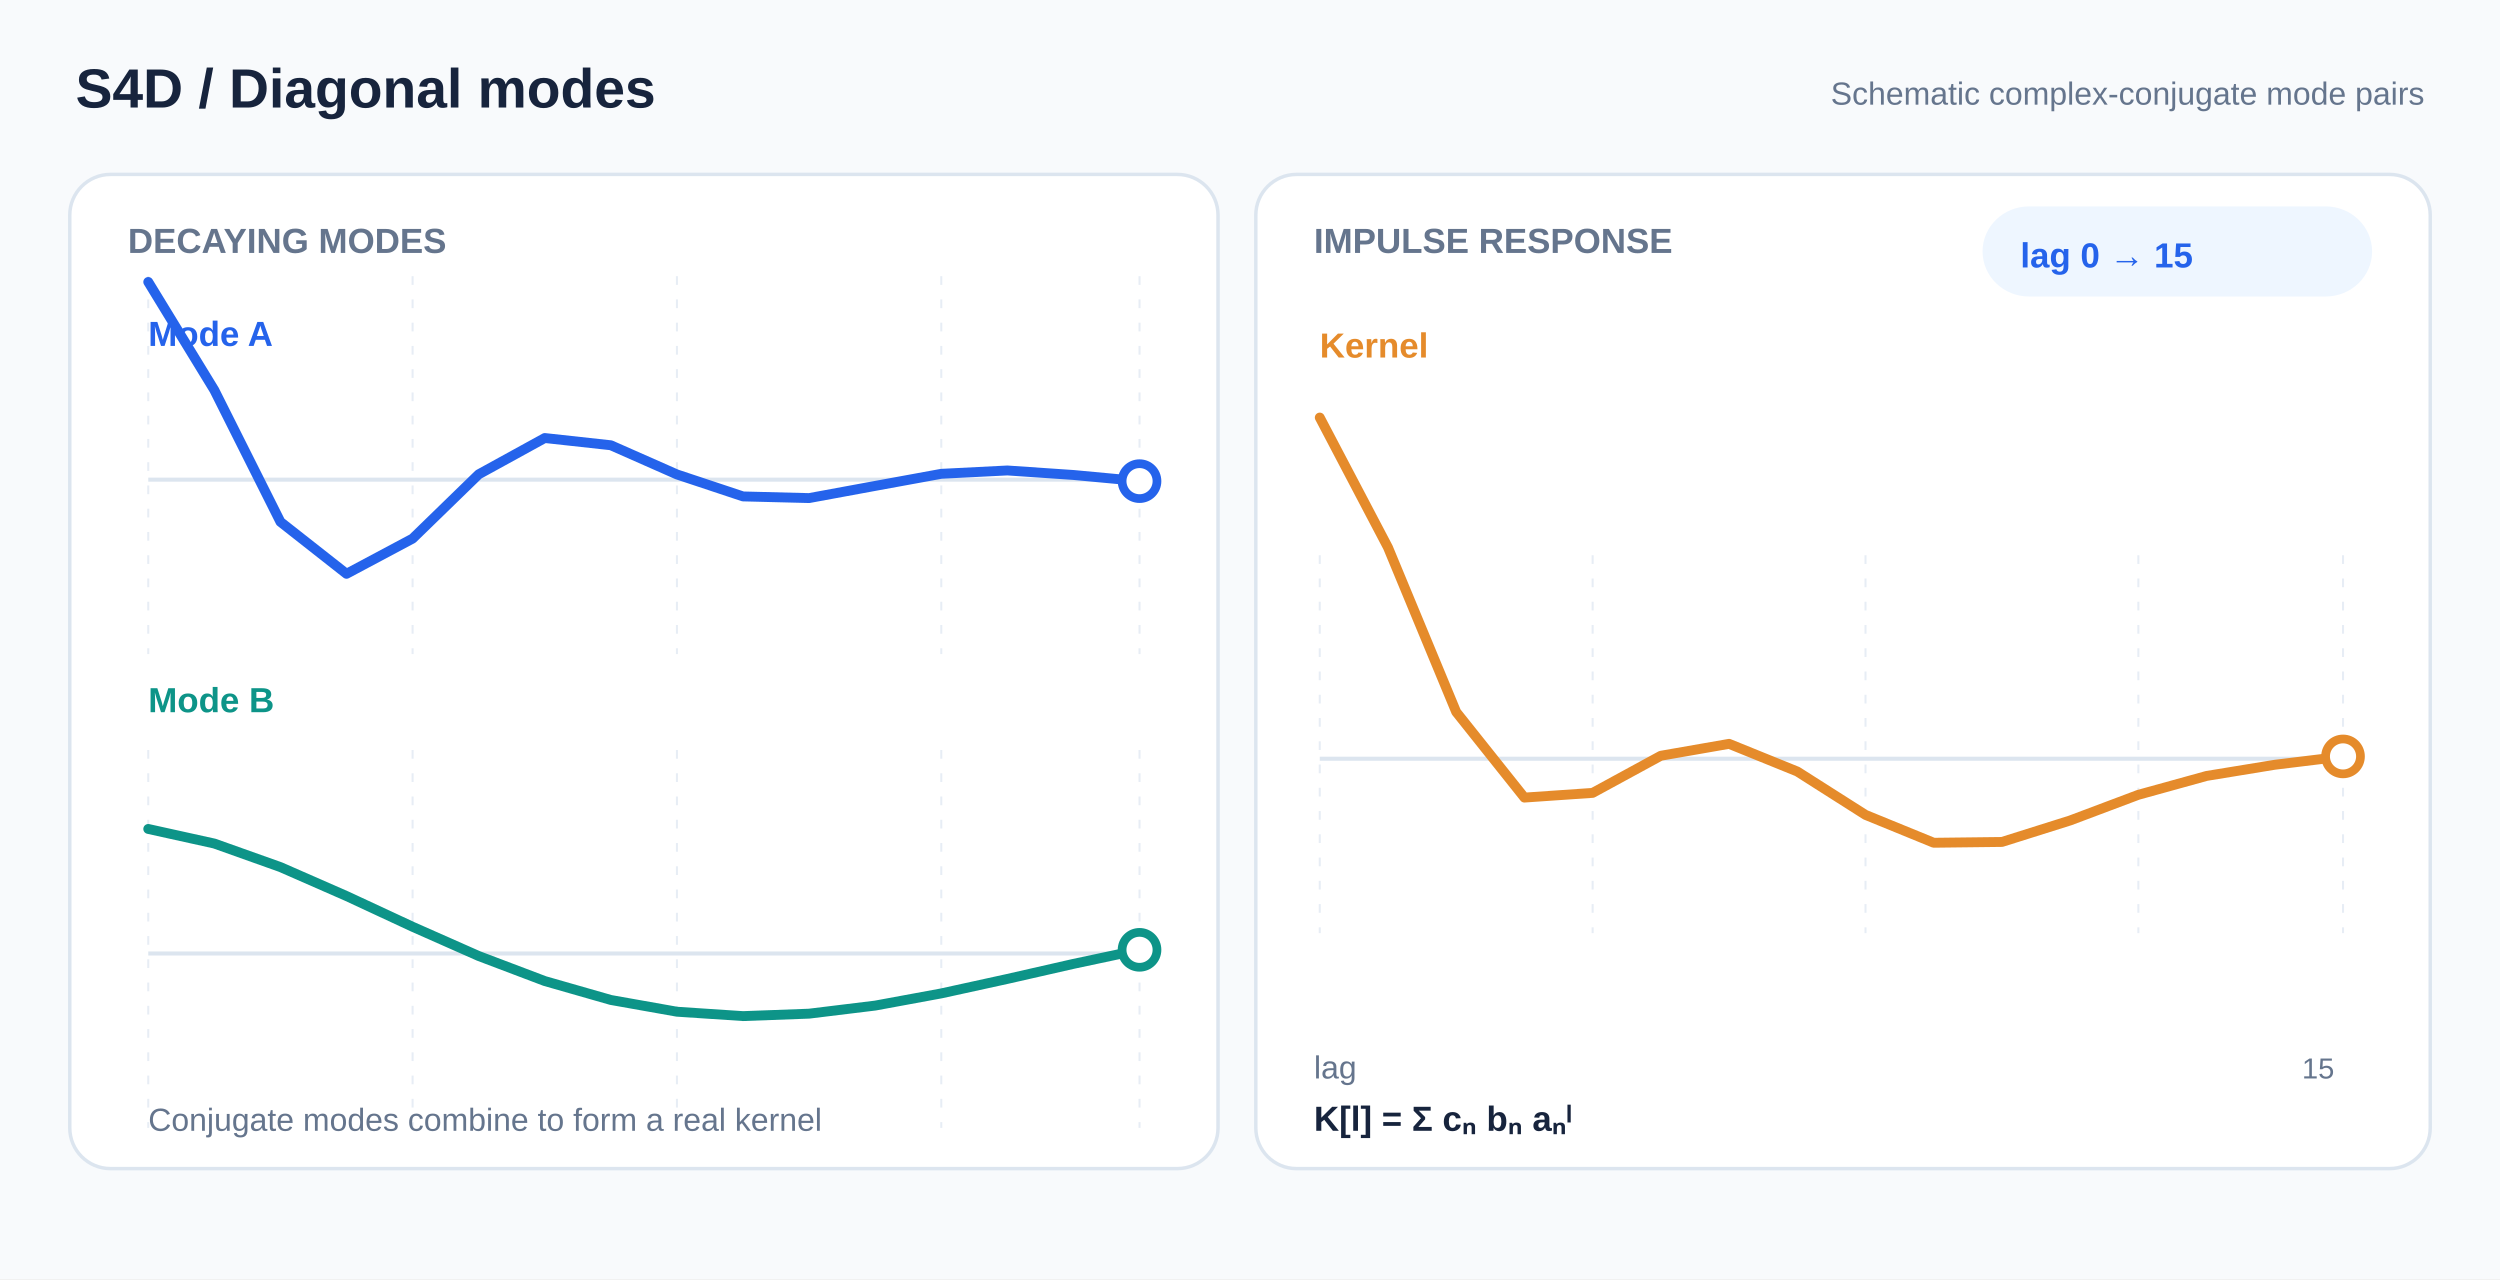
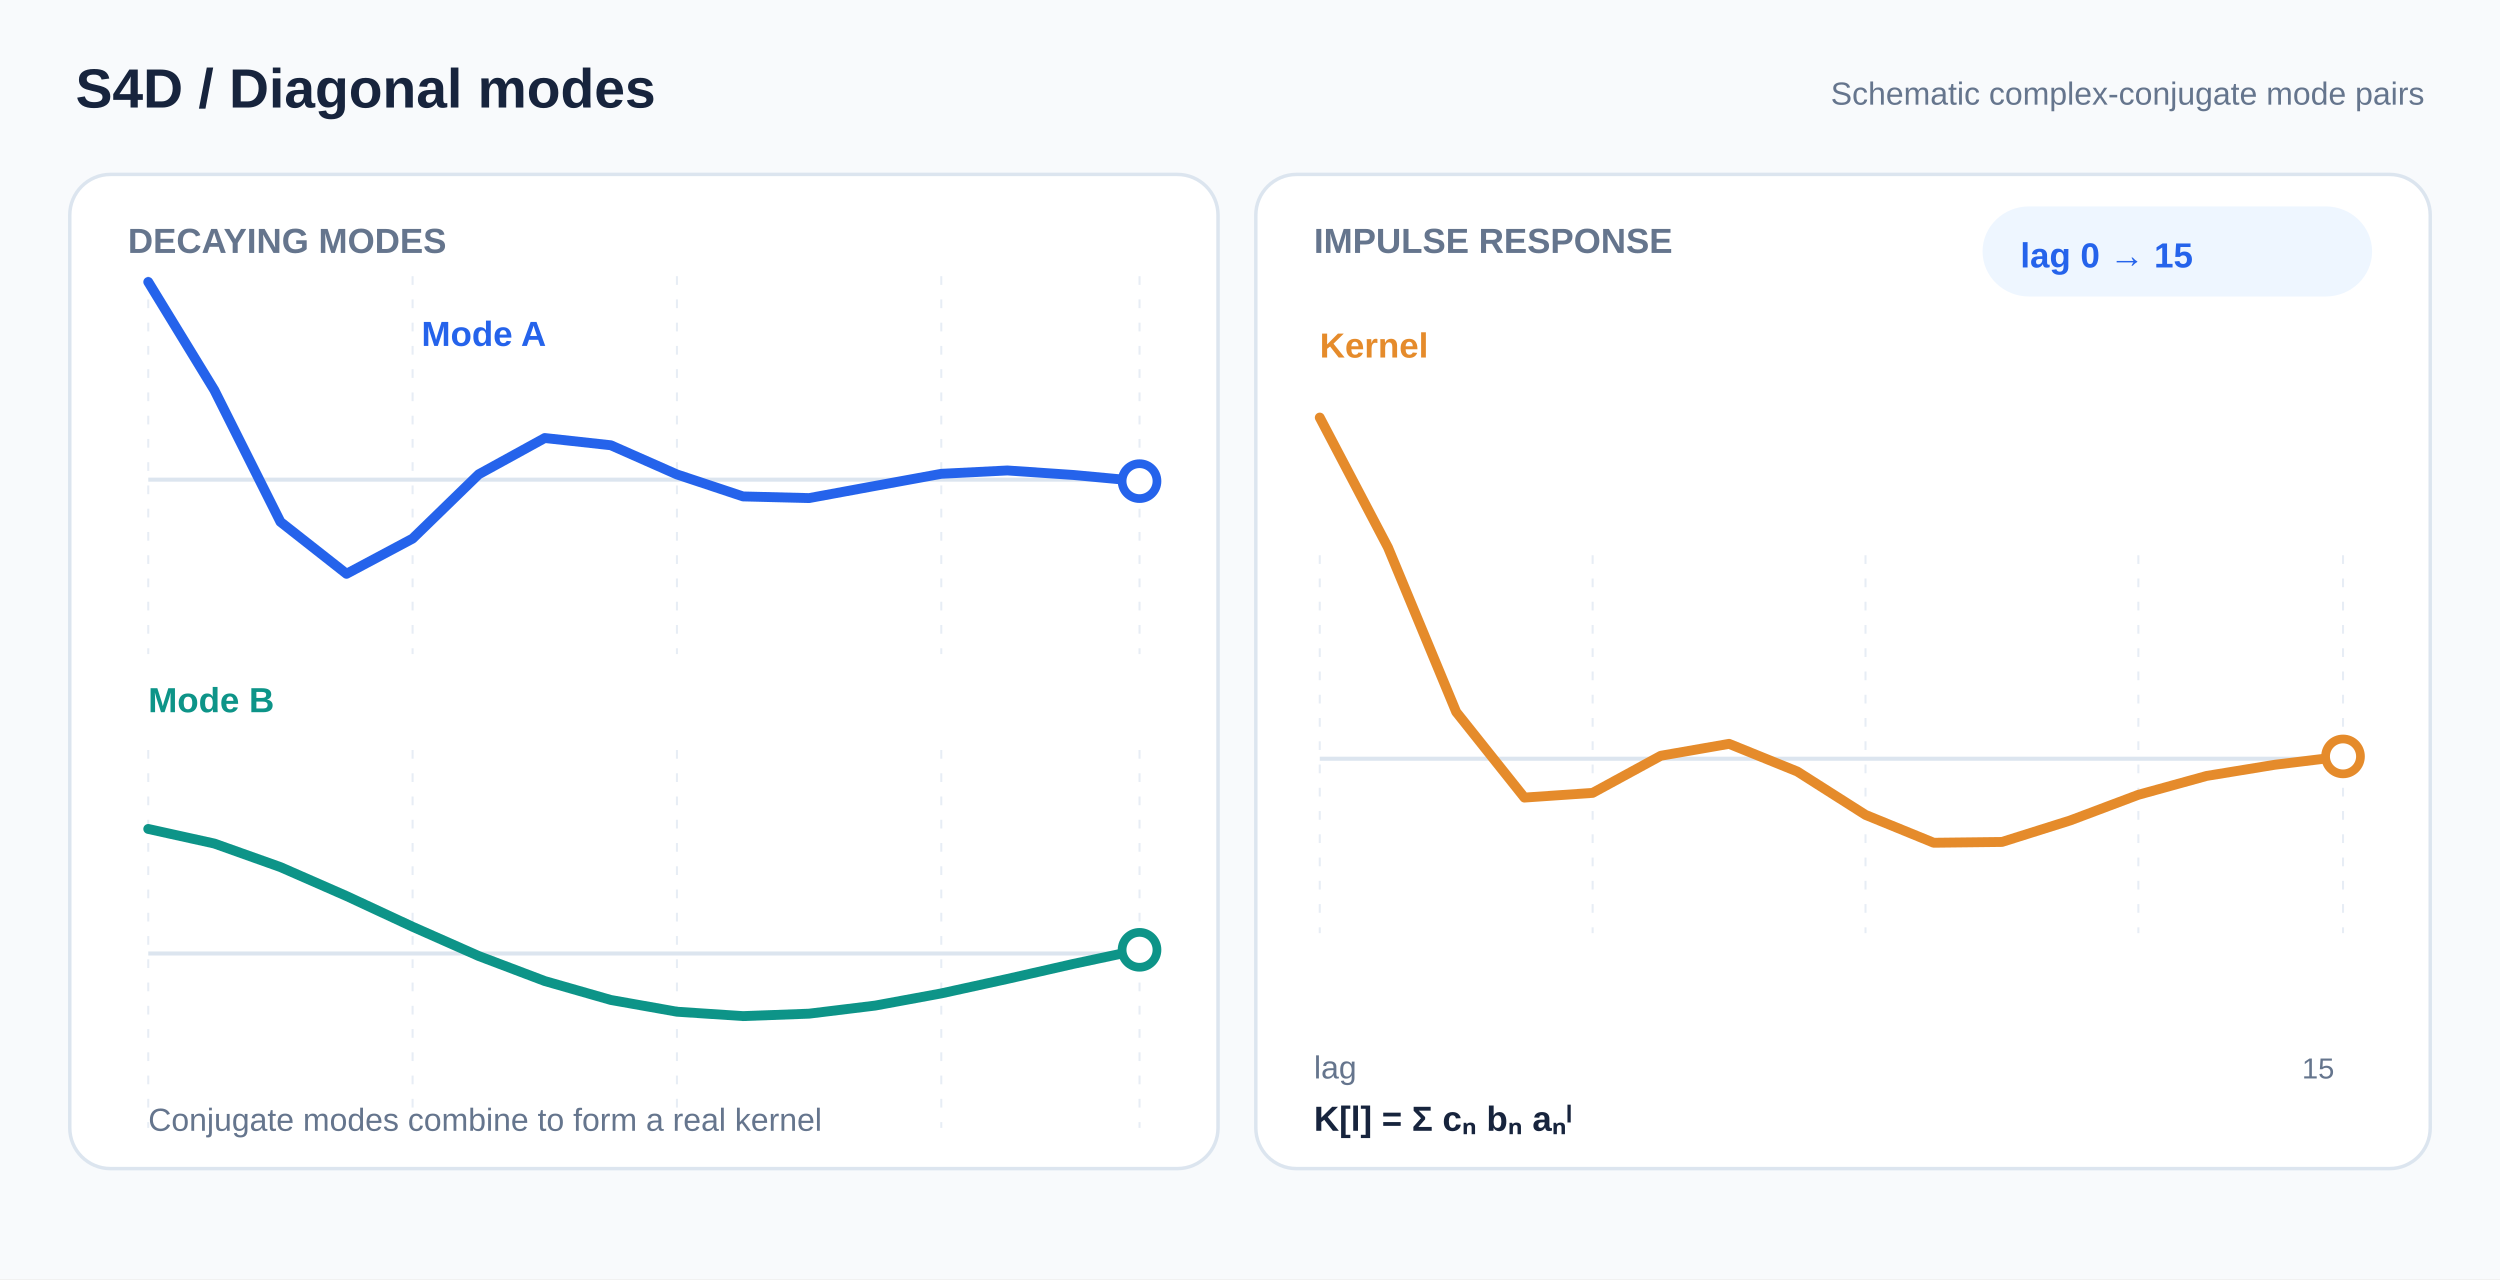
<svg xmlns="http://www.w3.org/2000/svg" width="860" height="440" viewBox="0 0 860 440" role="img" aria-label="S4D  /  Diagonal modes">
  <rect x="0" y="0" width="860" height="440" rx="0" fill="#f8fafc" stroke="#f8fafc" stroke-width="0" />
  <text x="26" y="37" font-family="Arial, Helvetica, sans-serif" font-size="19" font-weight="700" fill="#17243d">S4D  /  Diagonal modes</text>
  <text x="834" y="36" font-family="Arial, Helvetica, sans-serif" font-size="11" font-weight="500" fill="#65758d" text-anchor="end">Schematic complex-conjugate mode pairs</text>
  <rect x="24" y="60" width="395" height="342" rx="14" fill="#ffffff" stroke="#dce5ef" stroke-width="1.2" />
  <rect x="432" y="60" width="404" height="342" rx="14" fill="#ffffff" stroke="#dce5ef" stroke-width="1.2" />
  <text x="44" y="87" font-family="Arial, Helvetica, sans-serif" font-size="12" font-weight="700" fill="#65758d">DECAYING MODES</text>
  <text x="452" y="87" font-family="Arial, Helvetica, sans-serif" font-size="12" font-weight="700" fill="#65758d">IMPULSE RESPONSE</text>
-   <text x="51" y="119" font-family="Arial, Helvetica, sans-serif" font-size="12" font-weight="700" fill="#2563eb">Mode A</text>
+   <text x="145" y="119" font-family="Arial, Helvetica, sans-serif" font-size="12" font-weight="700" fill="#2563eb">Mode A</text>
  <line x1="51" y1="165" x2="392" y2="165" stroke="#dce5ef" stroke-width="1.4" />
  <line x1="51.0" y1="95" x2="51.0" y2="225" stroke="#e7edf5" stroke-width="0.7" stroke-dasharray="3 5" />
  <line x1="141.933" y1="95" x2="141.933" y2="225" stroke="#e7edf5" stroke-width="0.7" stroke-dasharray="3 5" />
  <line x1="232.867" y1="95" x2="232.867" y2="225" stroke="#e7edf5" stroke-width="0.7" stroke-dasharray="3 5" />
  <line x1="323.8" y1="95" x2="323.8" y2="225" stroke="#e7edf5" stroke-width="0.7" stroke-dasharray="3 5" />
  <line x1="392.0" y1="95" x2="392.0" y2="225" stroke="#e7edf5" stroke-width="0.7" stroke-dasharray="3 5" />
  <path d="M 51.00 97.00 L 73.73 134.19 L 96.47 179.52 L 119.20 197.39 L 141.93 185.28 L 164.67 163.17 L 187.40 150.68 L 210.13 153.17 L 232.87 163.21 L 255.60 170.77 L 278.33 171.34 L 301.07 167.15 L 323.80 162.99 L 346.53 161.84 L 369.27 163.39 L 392.00 165.51" fill="none" stroke="#2563eb" stroke-opacity=".22" stroke-width="2" stroke-dasharray="3 7" stroke-linecap="round" />
  <path d="M 51.00 97.00 L 73.73 134.19 L 96.47 179.52 L 119.20 197.39 L 141.93 185.28 L 164.67 163.17 L 187.40 150.68 L 210.13 153.17 L 232.87 163.21 L 255.60 170.77 L 278.33 171.34 L 301.07 167.15 L 323.80 162.99 L 346.53 161.84 L 369.27 163.39 L 392.00 165.51" fill="none" stroke="#2563eb" stroke-width="3.4" stroke-linejoin="round" stroke-linecap="round" />
  <circle cx="392.0" cy="165.515" r="6" fill="#ffffff" stroke="#2563eb" stroke-width="3" />
  <text x="51" y="245" font-family="Arial, Helvetica, sans-serif" font-size="12" font-weight="700" fill="#0d9488">Mode B</text>
  <line x1="51" y1="328" x2="392" y2="328" stroke="#dce5ef" stroke-width="1.4" />
  <line x1="51.0" y1="258" x2="51.0" y2="388" stroke="#e7edf5" stroke-width="0.7" stroke-dasharray="3 5" />
  <line x1="141.933" y1="258" x2="141.933" y2="388" stroke="#e7edf5" stroke-width="0.7" stroke-dasharray="3 5" />
  <line x1="232.867" y1="258" x2="232.867" y2="388" stroke="#e7edf5" stroke-width="0.7" stroke-dasharray="3 5" />
  <line x1="323.8" y1="258" x2="323.8" y2="388" stroke="#e7edf5" stroke-width="0.7" stroke-dasharray="3 5" />
  <line x1="392.0" y1="258" x2="392.0" y2="388" stroke="#e7edf5" stroke-width="0.7" stroke-dasharray="3 5" />
  <path d="M 51.00 285.16 L 73.73 290.18 L 96.47 298.28 L 119.20 308.24 L 141.93 318.81 L 164.67 328.87 L 187.40 337.48 L 210.13 343.99 L 232.87 348.03 L 255.60 349.54 L 278.33 348.70 L 301.07 345.92 L 323.80 341.73 L 346.53 336.75 L 369.27 331.57 L 392.00 326.74" fill="none" stroke="#0d9488" stroke-opacity=".22" stroke-width="2" stroke-dasharray="3 7" stroke-linecap="round" />
  <path d="M 51.00 285.16 L 73.73 290.18 L 96.47 298.28 L 119.20 308.24 L 141.93 318.81 L 164.67 328.87 L 187.40 337.48 L 210.13 343.99 L 232.87 348.03 L 255.60 349.54 L 278.33 348.70 L 301.07 345.92 L 323.80 341.73 L 346.53 336.75 L 369.27 331.57 L 392.00 326.74" fill="none" stroke="#0d9488" stroke-width="3.4" stroke-linejoin="round" stroke-linecap="round" />
  <circle cx="392.0" cy="326.738" r="6" fill="#ffffff" stroke="#0d9488" stroke-width="3" />
  <text x="454" y="123" font-family="Arial, Helvetica, sans-serif" font-size="12" font-weight="700" fill="#e58b2b">Kernel</text>
  <line x1="454" y1="261" x2="806" y2="261" stroke="#dce5ef" stroke-width="1.4" />
  <line x1="454.0" y1="191" x2="454.0" y2="321" stroke="#e7edf5" stroke-width="0.7" stroke-dasharray="3 5" />
  <line x1="547.867" y1="191" x2="547.867" y2="321" stroke="#e7edf5" stroke-width="0.7" stroke-dasharray="3 5" />
  <line x1="641.733" y1="191" x2="641.733" y2="321" stroke="#e7edf5" stroke-width="0.7" stroke-dasharray="3 5" />
  <line x1="735.6" y1="191" x2="735.6" y2="321" stroke="#e7edf5" stroke-width="0.7" stroke-dasharray="3 5" />
  <line x1="806.0" y1="191" x2="806.0" y2="321" stroke="#e7edf5" stroke-width="0.7" stroke-dasharray="3 5" />
  <path d="M 454.00 143.64 L 477.47 188.33 L 500.93 244.91 L 524.40 274.37 L 547.87 272.75 L 571.33 259.98 L 594.80 255.88 L 618.27 265.40 L 641.73 280.32 L 665.20 289.91 L 688.67 289.63 L 712.13 282.24 L 735.60 273.41 L 759.07 266.92 L 782.53 263.08 L 806.00 260.21" fill="none" stroke="#e58b2b" stroke-opacity=".22" stroke-width="2" stroke-dasharray="3 7" stroke-linecap="round" />
  <path d="M 454.00 143.64 L 477.47 188.33 L 500.93 244.91 L 524.40 274.37 L 547.87 272.75 L 571.33 259.98 L 594.80 255.88 L 618.27 265.40 L 641.73 280.32 L 665.20 289.91 L 688.67 289.63 L 712.13 282.24 L 735.60 273.41 L 759.07 266.92 L 782.53 263.08 L 806.00 260.21" fill="none" stroke="#e58b2b" stroke-width="3.4" stroke-linejoin="round" stroke-linecap="round" />
  <circle cx="806.0" cy="260.209" r="6" fill="#ffffff" stroke="#e58b2b" stroke-width="3" />
  <text x="452" y="371" font-family="Arial, Helvetica, sans-serif" font-size="11" font-weight="500" fill="#65758d">lag</text>
  <text x="803" y="371" font-family="Arial, Helvetica, sans-serif" font-size="10" font-weight="500" fill="#65758d" text-anchor="end">15</text>
  <text x="51" y="389" font-family="Arial, Helvetica, sans-serif" font-size="11" font-weight="500" fill="#65758d">Conjugate modes combine to form a real kernel</text>
  <text x="452" y="389" font-family="Arial, Helvetica, sans-serif" font-size="12" font-weight="600" fill="#17243d">K[l] = Σ  cₙ bₙ aₙˡ</text>
  <rect x="682" y="71" width="134" height="31" rx="16" fill="#eef6ff" stroke="none" stroke-width="0" />
  <text x="695" y="92" font-family="Arial, Helvetica, sans-serif" font-size="12" font-weight="700" fill="#2563eb">lag  0 → 15</text>
</svg>
